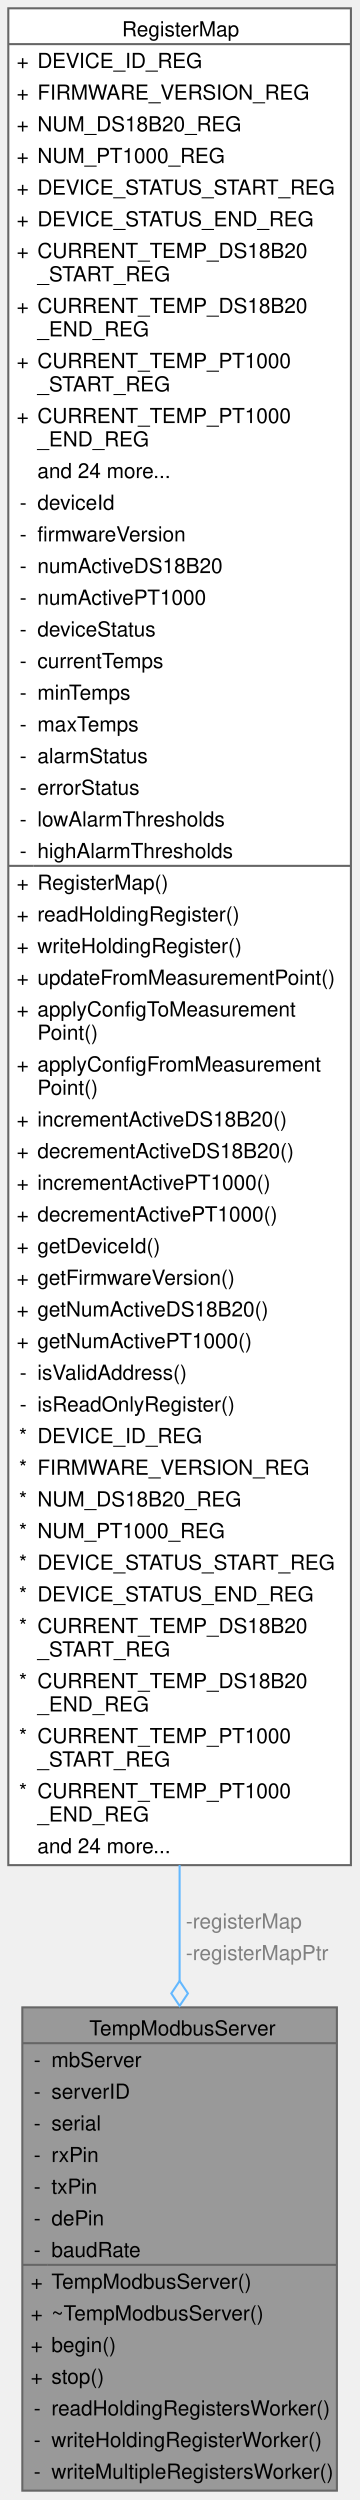
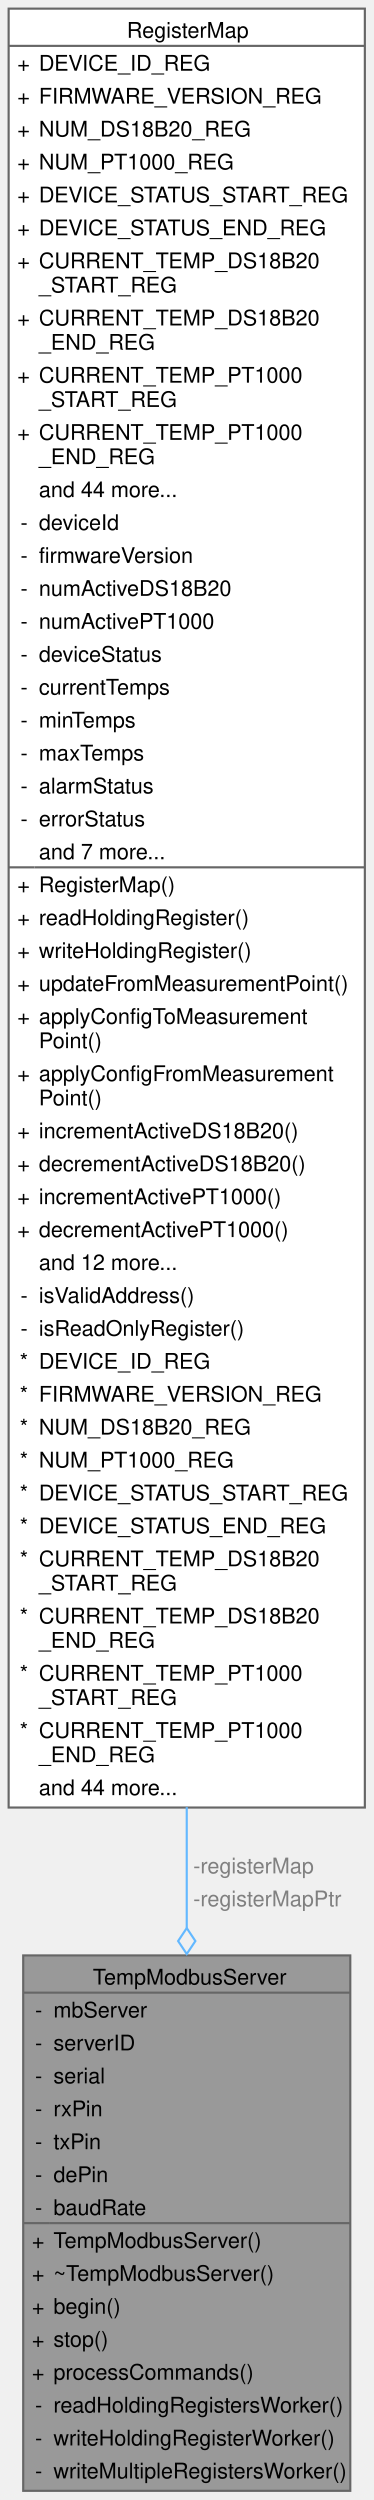
- <svg xmlns="http://www.w3.org/2000/svg" xmlns:xlink="http://www.w3.org/1999/xlink" width="173pt" height="1204pt" viewBox="0.00 0.00 173.00 1204.00">
-   <g id="graph0" class="graph" transform="scale(1 1) rotate(0) translate(4 1199.5)">
+ <svg xmlns="http://www.w3.org/2000/svg" xmlns:xlink="http://www.w3.org/1999/xlink" width="173pt" height="1158pt" viewBox="0.00 0.00 173.00 1158.00">
+   <g id="graph0" class="graph" transform="scale(1 1) rotate(0) translate(4 1153.75)">
    <g id="Node000001" class="node">
      <g id="a_Node000001">
        <a xlink:title="Modbus RTU server implementation for temperature monitoring.">
-           <polygon fill="#999999" stroke="none" points="158.25,-232.75 6.75,-232.75 6.75,0 158.25,0 158.25,-232.75" />
-           <text xml:space="preserve" text-anchor="start" x="39" y="-219.25" font-family="Helvetica,sans-Serif" font-size="10.00">TempModbusServer</text>
+           <polygon fill="#999999" stroke="none" points="158.25,-248 6.75,-248 6.75,0 158.25,0 158.25,-248" />
+           <text xml:space="preserve" text-anchor="start" x="39" y="-234.5" font-family="Helvetica,sans-Serif" font-size="10.00">TempModbusServer</text>
+           <text xml:space="preserve" text-anchor="start" x="12.25" y="-219.25" font-family="Helvetica,sans-Serif" font-size="10.00">-</text>
+           <text xml:space="preserve" text-anchor="start" x="20.75" y="-219.25" font-family="Helvetica,sans-Serif" font-size="10.00">mbServer</text>
          <text xml:space="preserve" text-anchor="start" x="12.25" y="-204" font-family="Helvetica,sans-Serif" font-size="10.00">-</text>
-           <text xml:space="preserve" text-anchor="start" x="20.75" y="-204" font-family="Helvetica,sans-Serif" font-size="10.00">mbServer</text>
+           <text xml:space="preserve" text-anchor="start" x="20.75" y="-204" font-family="Helvetica,sans-Serif" font-size="10.00">serverID</text>
          <text xml:space="preserve" text-anchor="start" x="12.25" y="-188.75" font-family="Helvetica,sans-Serif" font-size="10.00">-</text>
-           <text xml:space="preserve" text-anchor="start" x="20.75" y="-188.75" font-family="Helvetica,sans-Serif" font-size="10.00">serverID</text>
+           <text xml:space="preserve" text-anchor="start" x="20.75" y="-188.75" font-family="Helvetica,sans-Serif" font-size="10.00">serial</text>
          <text xml:space="preserve" text-anchor="start" x="12.25" y="-173.5" font-family="Helvetica,sans-Serif" font-size="10.00">-</text>
-           <text xml:space="preserve" text-anchor="start" x="20.75" y="-173.5" font-family="Helvetica,sans-Serif" font-size="10.00">serial</text>
+           <text xml:space="preserve" text-anchor="start" x="20.75" y="-173.5" font-family="Helvetica,sans-Serif" font-size="10.00">rxPin</text>
          <text xml:space="preserve" text-anchor="start" x="12.25" y="-158.25" font-family="Helvetica,sans-Serif" font-size="10.00">-</text>
-           <text xml:space="preserve" text-anchor="start" x="20.75" y="-158.25" font-family="Helvetica,sans-Serif" font-size="10.00">rxPin</text>
+           <text xml:space="preserve" text-anchor="start" x="20.75" y="-158.25" font-family="Helvetica,sans-Serif" font-size="10.00">txPin</text>
          <text xml:space="preserve" text-anchor="start" x="12.25" y="-143" font-family="Helvetica,sans-Serif" font-size="10.00">-</text>
-           <text xml:space="preserve" text-anchor="start" x="20.75" y="-143" font-family="Helvetica,sans-Serif" font-size="10.00">txPin</text>
+           <text xml:space="preserve" text-anchor="start" x="20.75" y="-143" font-family="Helvetica,sans-Serif" font-size="10.00">dePin</text>
          <text xml:space="preserve" text-anchor="start" x="12.25" y="-127.75" font-family="Helvetica,sans-Serif" font-size="10.00">-</text>
-           <text xml:space="preserve" text-anchor="start" x="20.75" y="-127.75" font-family="Helvetica,sans-Serif" font-size="10.00">dePin</text>
-           <text xml:space="preserve" text-anchor="start" x="12.25" y="-112.5" font-family="Helvetica,sans-Serif" font-size="10.00">-</text>
-           <text xml:space="preserve" text-anchor="start" x="20.75" y="-112.5" font-family="Helvetica,sans-Serif" font-size="10.00">baudRate</text>
+           <text xml:space="preserve" text-anchor="start" x="20.75" y="-127.75" font-family="Helvetica,sans-Serif" font-size="10.00">baudRate</text>
+           <text xml:space="preserve" text-anchor="start" x="10.75" y="-112.5" font-family="Helvetica,sans-Serif" font-size="10.00">+</text>
+           <text xml:space="preserve" text-anchor="start" x="20.75" y="-112.5" font-family="Helvetica,sans-Serif" font-size="10.00">TempModbusServer()</text>
          <text xml:space="preserve" text-anchor="start" x="10.75" y="-97.25" font-family="Helvetica,sans-Serif" font-size="10.00">+</text>
-           <text xml:space="preserve" text-anchor="start" x="20.75" y="-97.25" font-family="Helvetica,sans-Serif" font-size="10.00">TempModbusServer()</text>
+           <text xml:space="preserve" text-anchor="start" x="20.75" y="-97.25" font-family="Helvetica,sans-Serif" font-size="10.00">~TempModbusServer()</text>
          <text xml:space="preserve" text-anchor="start" x="10.75" y="-82" font-family="Helvetica,sans-Serif" font-size="10.00">+</text>
-           <text xml:space="preserve" text-anchor="start" x="20.75" y="-82" font-family="Helvetica,sans-Serif" font-size="10.00">~TempModbusServer()</text>
+           <text xml:space="preserve" text-anchor="start" x="20.75" y="-82" font-family="Helvetica,sans-Serif" font-size="10.00">begin()</text>
          <text xml:space="preserve" text-anchor="start" x="10.75" y="-66.75" font-family="Helvetica,sans-Serif" font-size="10.00">+</text>
-           <text xml:space="preserve" text-anchor="start" x="20.75" y="-66.75" font-family="Helvetica,sans-Serif" font-size="10.00">begin()</text>
+           <text xml:space="preserve" text-anchor="start" x="20.75" y="-66.75" font-family="Helvetica,sans-Serif" font-size="10.00">stop()</text>
          <text xml:space="preserve" text-anchor="start" x="10.75" y="-51.5" font-family="Helvetica,sans-Serif" font-size="10.00">+</text>
-           <text xml:space="preserve" text-anchor="start" x="20.75" y="-51.5" font-family="Helvetica,sans-Serif" font-size="10.00">stop()</text>
+           <text xml:space="preserve" text-anchor="start" x="20.75" y="-51.5" font-family="Helvetica,sans-Serif" font-size="10.00">processCommands()</text>
          <text xml:space="preserve" text-anchor="start" x="12.25" y="-36.25" font-family="Helvetica,sans-Serif" font-size="10.00">-</text>
          <text xml:space="preserve" text-anchor="start" x="20.75" y="-36.25" font-family="Helvetica,sans-Serif" font-size="10.00">readHoldingRegistersWorker()</text>
          <text xml:space="preserve" text-anchor="start" x="12.25" y="-21" font-family="Helvetica,sans-Serif" font-size="10.00">-</text>
          <text xml:space="preserve" text-anchor="start" x="20.75" y="-21" font-family="Helvetica,sans-Serif" font-size="10.00">writeHoldingRegisterWorker()</text>
          <text xml:space="preserve" text-anchor="start" x="12.25" y="-5.75" font-family="Helvetica,sans-Serif" font-size="10.00">-</text>
          <text xml:space="preserve" text-anchor="start" x="20.75" y="-5.75" font-family="Helvetica,sans-Serif" font-size="10.00">writeMultipleRegistersWorker()</text>
-           <polygon fill="#666666" stroke="#666666" points="6.75,-215.5 6.75,-215.5 158.25,-215.5 158.25,-215.5 6.75,-215.5" />
-           <polygon fill="#666666" stroke="#666666" points="6.75,-108.75 6.75,-108.75 18.75,-108.75 18.75,-108.75 6.75,-108.75" />
-           <polygon fill="#666666" stroke="#666666" points="18.75,-108.75 18.75,-108.75 158.25,-108.75 158.25,-108.75 18.75,-108.75" />
-           <polygon fill="none" stroke="#666666" points="6.75,0 6.75,-232.75 158.25,-232.75 158.25,0 6.75,0" />
+           <polygon fill="#666666" stroke="#666666" points="6.75,-230.75 6.75,-230.75 158.25,-230.75 158.25,-230.75 6.75,-230.75" />
+           <polygon fill="#666666" stroke="#666666" points="6.75,-124 6.75,-124 18.75,-124 18.75,-124 6.75,-124" />
+           <polygon fill="#666666" stroke="#666666" points="18.75,-124 18.75,-124 158.25,-124 158.25,-124 18.75,-124" />
+           <polygon fill="none" stroke="#666666" points="6.75,0 6.75,-248 158.25,-248 158.25,0 6.75,0" />
        </a>
      </g>
    </g>
    <g id="Node000002" class="node">
      <g id="a_Node000002">
        <a xlink:href="class_register_map.html" target="_top" xlink:title="Manages Modbus register mapping for temperature monitoring.">
-           <polygon fill="white" stroke="none" points="165,-1195.5 0,-1195.5 0,-301.25 165,-301.25 165,-1195.5" />
-           <text xml:space="preserve" text-anchor="start" x="54.75" y="-1182" font-family="Helvetica,sans-Serif" font-size="10.00">RegisterMap</text>
-           <text xml:space="preserve" text-anchor="start" x="4" y="-1166.75" font-family="Helvetica,sans-Serif" font-size="10.00">+</text>
-           <text xml:space="preserve" text-anchor="start" x="14" y="-1166.75" font-family="Helvetica,sans-Serif" font-size="10.00">DEVICE_ID_REG</text>
-           <text xml:space="preserve" text-anchor="start" x="4" y="-1151.5" font-family="Helvetica,sans-Serif" font-size="10.00">+</text>
-           <text xml:space="preserve" text-anchor="start" x="14" y="-1151.5" font-family="Helvetica,sans-Serif" font-size="10.00">FIRMWARE_VERSION_REG</text>
-           <text xml:space="preserve" text-anchor="start" x="4" y="-1136.25" font-family="Helvetica,sans-Serif" font-size="10.00">+</text>
-           <text xml:space="preserve" text-anchor="start" x="14" y="-1136.25" font-family="Helvetica,sans-Serif" font-size="10.00">NUM_DS18B20_REG</text>
+           <polygon fill="white" stroke="none" points="165,-1149.75 0,-1149.75 0,-316.5 165,-316.5 165,-1149.75" />
+           <text xml:space="preserve" text-anchor="start" x="54.75" y="-1136.25" font-family="Helvetica,sans-Serif" font-size="10.00">RegisterMap</text>
          <text xml:space="preserve" text-anchor="start" x="4" y="-1121" font-family="Helvetica,sans-Serif" font-size="10.00">+</text>
-           <text xml:space="preserve" text-anchor="start" x="14" y="-1121" font-family="Helvetica,sans-Serif" font-size="10.00">NUM_PT1000_REG</text>
+           <text xml:space="preserve" text-anchor="start" x="14" y="-1121" font-family="Helvetica,sans-Serif" font-size="10.00">DEVICE_ID_REG</text>
          <text xml:space="preserve" text-anchor="start" x="4" y="-1105.75" font-family="Helvetica,sans-Serif" font-size="10.00">+</text>
-           <text xml:space="preserve" text-anchor="start" x="14" y="-1105.75" font-family="Helvetica,sans-Serif" font-size="10.00">DEVICE_STATUS_START_REG</text>
+           <text xml:space="preserve" text-anchor="start" x="14" y="-1105.75" font-family="Helvetica,sans-Serif" font-size="10.00">FIRMWARE_VERSION_REG</text>
          <text xml:space="preserve" text-anchor="start" x="4" y="-1090.5" font-family="Helvetica,sans-Serif" font-size="10.00">+</text>
-           <text xml:space="preserve" text-anchor="start" x="14" y="-1090.5" font-family="Helvetica,sans-Serif" font-size="10.00">DEVICE_STATUS_END_REG</text>
+           <text xml:space="preserve" text-anchor="start" x="14" y="-1090.5" font-family="Helvetica,sans-Serif" font-size="10.00">NUM_DS18B20_REG</text>
          <text xml:space="preserve" text-anchor="start" x="4" y="-1075.25" font-family="Helvetica,sans-Serif" font-size="10.00">+</text>
-           <text xml:space="preserve" text-anchor="start" x="14" y="-1075.25" font-family="Helvetica,sans-Serif" font-size="10.00">CURRENT_TEMP_DS18B20</text>
-           <text xml:space="preserve" text-anchor="start" x="14" y="-1064" font-family="Helvetica,sans-Serif" font-size="10.00">_START_REG</text>
-           <text xml:space="preserve" text-anchor="start" x="4" y="-1048.75" font-family="Helvetica,sans-Serif" font-size="10.00">+</text>
-           <text xml:space="preserve" text-anchor="start" x="14" y="-1048.75" font-family="Helvetica,sans-Serif" font-size="10.00">CURRENT_TEMP_DS18B20</text>
-           <text xml:space="preserve" text-anchor="start" x="14" y="-1037.5" font-family="Helvetica,sans-Serif" font-size="10.00">_END_REG</text>
-           <text xml:space="preserve" text-anchor="start" x="4" y="-1022.25" font-family="Helvetica,sans-Serif" font-size="10.00">+</text>
-           <text xml:space="preserve" text-anchor="start" x="14" y="-1022.25" font-family="Helvetica,sans-Serif" font-size="10.00">CURRENT_TEMP_PT1000</text>
-           <text xml:space="preserve" text-anchor="start" x="14" y="-1011" font-family="Helvetica,sans-Serif" font-size="10.00">_START_REG</text>
-           <text xml:space="preserve" text-anchor="start" x="4" y="-995.75" font-family="Helvetica,sans-Serif" font-size="10.00">+</text>
-           <text xml:space="preserve" text-anchor="start" x="14" y="-995.75" font-family="Helvetica,sans-Serif" font-size="10.00">CURRENT_TEMP_PT1000</text>
-           <text xml:space="preserve" text-anchor="start" x="14" y="-984.5" font-family="Helvetica,sans-Serif" font-size="10.00">_END_REG</text>
-           <text xml:space="preserve" text-anchor="start" x="14" y="-969.25" font-family="Helvetica,sans-Serif" font-size="10.00">and 24 more...</text>
-           <text xml:space="preserve" text-anchor="start" x="5.5" y="-954" font-family="Helvetica,sans-Serif" font-size="10.00">-</text>
-           <text xml:space="preserve" text-anchor="start" x="14" y="-954" font-family="Helvetica,sans-Serif" font-size="10.00">deviceId</text>
-           <text xml:space="preserve" text-anchor="start" x="5.5" y="-938.75" font-family="Helvetica,sans-Serif" font-size="10.00">-</text>
-           <text xml:space="preserve" text-anchor="start" x="14" y="-938.75" font-family="Helvetica,sans-Serif" font-size="10.00">firmwareVersion</text>
-           <text xml:space="preserve" text-anchor="start" x="5.5" y="-923.5" font-family="Helvetica,sans-Serif" font-size="10.00">-</text>
-           <text xml:space="preserve" text-anchor="start" x="14" y="-923.5" font-family="Helvetica,sans-Serif" font-size="10.00">numActiveDS18B20</text>
+           <text xml:space="preserve" text-anchor="start" x="14" y="-1075.25" font-family="Helvetica,sans-Serif" font-size="10.00">NUM_PT1000_REG</text>
+           <text xml:space="preserve" text-anchor="start" x="4" y="-1060" font-family="Helvetica,sans-Serif" font-size="10.00">+</text>
+           <text xml:space="preserve" text-anchor="start" x="14" y="-1060" font-family="Helvetica,sans-Serif" font-size="10.00">DEVICE_STATUS_START_REG</text>
+           <text xml:space="preserve" text-anchor="start" x="4" y="-1044.75" font-family="Helvetica,sans-Serif" font-size="10.00">+</text>
+           <text xml:space="preserve" text-anchor="start" x="14" y="-1044.75" font-family="Helvetica,sans-Serif" font-size="10.00">DEVICE_STATUS_END_REG</text>
+           <text xml:space="preserve" text-anchor="start" x="4" y="-1029.5" font-family="Helvetica,sans-Serif" font-size="10.00">+</text>
+           <text xml:space="preserve" text-anchor="start" x="14" y="-1029.5" font-family="Helvetica,sans-Serif" font-size="10.00">CURRENT_TEMP_DS18B20</text>
+           <text xml:space="preserve" text-anchor="start" x="14" y="-1018.25" font-family="Helvetica,sans-Serif" font-size="10.00">_START_REG</text>
+           <text xml:space="preserve" text-anchor="start" x="4" y="-1003" font-family="Helvetica,sans-Serif" font-size="10.00">+</text>
+           <text xml:space="preserve" text-anchor="start" x="14" y="-1003" font-family="Helvetica,sans-Serif" font-size="10.00">CURRENT_TEMP_DS18B20</text>
+           <text xml:space="preserve" text-anchor="start" x="14" y="-991.75" font-family="Helvetica,sans-Serif" font-size="10.00">_END_REG</text>
+           <text xml:space="preserve" text-anchor="start" x="4" y="-976.5" font-family="Helvetica,sans-Serif" font-size="10.00">+</text>
+           <text xml:space="preserve" text-anchor="start" x="14" y="-976.5" font-family="Helvetica,sans-Serif" font-size="10.00">CURRENT_TEMP_PT1000</text>
+           <text xml:space="preserve" text-anchor="start" x="14" y="-965.25" font-family="Helvetica,sans-Serif" font-size="10.00">_START_REG</text>
+           <text xml:space="preserve" text-anchor="start" x="4" y="-950" font-family="Helvetica,sans-Serif" font-size="10.00">+</text>
+           <text xml:space="preserve" text-anchor="start" x="14" y="-950" font-family="Helvetica,sans-Serif" font-size="10.00">CURRENT_TEMP_PT1000</text>
+           <text xml:space="preserve" text-anchor="start" x="14" y="-938.75" font-family="Helvetica,sans-Serif" font-size="10.00">_END_REG</text>
+           <text xml:space="preserve" text-anchor="start" x="14" y="-923.5" font-family="Helvetica,sans-Serif" font-size="10.00">and 44 more...</text>
          <text xml:space="preserve" text-anchor="start" x="5.5" y="-908.25" font-family="Helvetica,sans-Serif" font-size="10.00">-</text>
-           <text xml:space="preserve" text-anchor="start" x="14" y="-908.25" font-family="Helvetica,sans-Serif" font-size="10.00">numActivePT1000</text>
+           <text xml:space="preserve" text-anchor="start" x="14" y="-908.25" font-family="Helvetica,sans-Serif" font-size="10.00">deviceId</text>
          <text xml:space="preserve" text-anchor="start" x="5.5" y="-893" font-family="Helvetica,sans-Serif" font-size="10.00">-</text>
-           <text xml:space="preserve" text-anchor="start" x="14" y="-893" font-family="Helvetica,sans-Serif" font-size="10.00">deviceStatus</text>
+           <text xml:space="preserve" text-anchor="start" x="14" y="-893" font-family="Helvetica,sans-Serif" font-size="10.00">firmwareVersion</text>
          <text xml:space="preserve" text-anchor="start" x="5.5" y="-877.75" font-family="Helvetica,sans-Serif" font-size="10.00">-</text>
-           <text xml:space="preserve" text-anchor="start" x="14" y="-877.75" font-family="Helvetica,sans-Serif" font-size="10.00">currentTemps</text>
+           <text xml:space="preserve" text-anchor="start" x="14" y="-877.75" font-family="Helvetica,sans-Serif" font-size="10.00">numActiveDS18B20</text>
          <text xml:space="preserve" text-anchor="start" x="5.5" y="-862.5" font-family="Helvetica,sans-Serif" font-size="10.00">-</text>
-           <text xml:space="preserve" text-anchor="start" x="14" y="-862.5" font-family="Helvetica,sans-Serif" font-size="10.00">minTemps</text>
+           <text xml:space="preserve" text-anchor="start" x="14" y="-862.5" font-family="Helvetica,sans-Serif" font-size="10.00">numActivePT1000</text>
          <text xml:space="preserve" text-anchor="start" x="5.5" y="-847.25" font-family="Helvetica,sans-Serif" font-size="10.00">-</text>
-           <text xml:space="preserve" text-anchor="start" x="14" y="-847.25" font-family="Helvetica,sans-Serif" font-size="10.00">maxTemps</text>
+           <text xml:space="preserve" text-anchor="start" x="14" y="-847.25" font-family="Helvetica,sans-Serif" font-size="10.00">deviceStatus</text>
          <text xml:space="preserve" text-anchor="start" x="5.5" y="-832" font-family="Helvetica,sans-Serif" font-size="10.00">-</text>
-           <text xml:space="preserve" text-anchor="start" x="14" y="-832" font-family="Helvetica,sans-Serif" font-size="10.00">alarmStatus</text>
+           <text xml:space="preserve" text-anchor="start" x="14" y="-832" font-family="Helvetica,sans-Serif" font-size="10.00">currentTemps</text>
          <text xml:space="preserve" text-anchor="start" x="5.5" y="-816.75" font-family="Helvetica,sans-Serif" font-size="10.00">-</text>
-           <text xml:space="preserve" text-anchor="start" x="14" y="-816.75" font-family="Helvetica,sans-Serif" font-size="10.00">errorStatus</text>
+           <text xml:space="preserve" text-anchor="start" x="14" y="-816.75" font-family="Helvetica,sans-Serif" font-size="10.00">minTemps</text>
          <text xml:space="preserve" text-anchor="start" x="5.5" y="-801.5" font-family="Helvetica,sans-Serif" font-size="10.00">-</text>
-           <text xml:space="preserve" text-anchor="start" x="14" y="-801.5" font-family="Helvetica,sans-Serif" font-size="10.00">lowAlarmThresholds</text>
+           <text xml:space="preserve" text-anchor="start" x="14" y="-801.5" font-family="Helvetica,sans-Serif" font-size="10.00">maxTemps</text>
          <text xml:space="preserve" text-anchor="start" x="5.5" y="-786.25" font-family="Helvetica,sans-Serif" font-size="10.00">-</text>
-           <text xml:space="preserve" text-anchor="start" x="14" y="-786.25" font-family="Helvetica,sans-Serif" font-size="10.00">highAlarmThresholds</text>
-           <text xml:space="preserve" text-anchor="start" x="4" y="-771" font-family="Helvetica,sans-Serif" font-size="10.00">+</text>
-           <text xml:space="preserve" text-anchor="start" x="14" y="-771" font-family="Helvetica,sans-Serif" font-size="10.00">RegisterMap()</text>
-           <text xml:space="preserve" text-anchor="start" x="4" y="-755.75" font-family="Helvetica,sans-Serif" font-size="10.00">+</text>
-           <text xml:space="preserve" text-anchor="start" x="14" y="-755.75" font-family="Helvetica,sans-Serif" font-size="10.00">readHoldingRegister()</text>
+           <text xml:space="preserve" text-anchor="start" x="14" y="-786.25" font-family="Helvetica,sans-Serif" font-size="10.00">alarmStatus</text>
+           <text xml:space="preserve" text-anchor="start" x="5.5" y="-771" font-family="Helvetica,sans-Serif" font-size="10.00">-</text>
+           <text xml:space="preserve" text-anchor="start" x="14" y="-771" font-family="Helvetica,sans-Serif" font-size="10.00">errorStatus</text>
+           <text xml:space="preserve" text-anchor="start" x="14" y="-755.75" font-family="Helvetica,sans-Serif" font-size="10.00">and 7 more...</text>
          <text xml:space="preserve" text-anchor="start" x="4" y="-740.5" font-family="Helvetica,sans-Serif" font-size="10.00">+</text>
-           <text xml:space="preserve" text-anchor="start" x="14" y="-740.5" font-family="Helvetica,sans-Serif" font-size="10.00">writeHoldingRegister()</text>
+           <text xml:space="preserve" text-anchor="start" x="14" y="-740.5" font-family="Helvetica,sans-Serif" font-size="10.00">RegisterMap()</text>
          <text xml:space="preserve" text-anchor="start" x="4" y="-725.25" font-family="Helvetica,sans-Serif" font-size="10.00">+</text>
-           <text xml:space="preserve" text-anchor="start" x="14" y="-725.25" font-family="Helvetica,sans-Serif" font-size="10.00">updateFromMeasurementPoint()</text>
+           <text xml:space="preserve" text-anchor="start" x="14" y="-725.25" font-family="Helvetica,sans-Serif" font-size="10.00">readHoldingRegister()</text>
          <text xml:space="preserve" text-anchor="start" x="4" y="-710" font-family="Helvetica,sans-Serif" font-size="10.00">+</text>
-           <text xml:space="preserve" text-anchor="start" x="14" y="-710" font-family="Helvetica,sans-Serif" font-size="10.00">applyConfigToMeasurement</text>
-           <text xml:space="preserve" text-anchor="start" x="14" y="-698.75" font-family="Helvetica,sans-Serif" font-size="10.00">Point()</text>
-           <text xml:space="preserve" text-anchor="start" x="4" y="-683.5" font-family="Helvetica,sans-Serif" font-size="10.00">+</text>
-           <text xml:space="preserve" text-anchor="start" x="14" y="-683.5" font-family="Helvetica,sans-Serif" font-size="10.00">applyConfigFromMeasurement</text>
-           <text xml:space="preserve" text-anchor="start" x="14" y="-672.25" font-family="Helvetica,sans-Serif" font-size="10.00">Point()</text>
-           <text xml:space="preserve" text-anchor="start" x="4" y="-657" font-family="Helvetica,sans-Serif" font-size="10.00">+</text>
-           <text xml:space="preserve" text-anchor="start" x="14" y="-657" font-family="Helvetica,sans-Serif" font-size="10.00">incrementActiveDS18B20()</text>
-           <text xml:space="preserve" text-anchor="start" x="4" y="-641.75" font-family="Helvetica,sans-Serif" font-size="10.00">+</text>
-           <text xml:space="preserve" text-anchor="start" x="14" y="-641.75" font-family="Helvetica,sans-Serif" font-size="10.00">decrementActiveDS18B20()</text>
+           <text xml:space="preserve" text-anchor="start" x="14" y="-710" font-family="Helvetica,sans-Serif" font-size="10.00">writeHoldingRegister()</text>
+           <text xml:space="preserve" text-anchor="start" x="4" y="-694.75" font-family="Helvetica,sans-Serif" font-size="10.00">+</text>
+           <text xml:space="preserve" text-anchor="start" x="14" y="-694.75" font-family="Helvetica,sans-Serif" font-size="10.00">updateFromMeasurementPoint()</text>
+           <text xml:space="preserve" text-anchor="start" x="4" y="-679.5" font-family="Helvetica,sans-Serif" font-size="10.00">+</text>
+           <text xml:space="preserve" text-anchor="start" x="14" y="-679.5" font-family="Helvetica,sans-Serif" font-size="10.00">applyConfigToMeasurement</text>
+           <text xml:space="preserve" text-anchor="start" x="14" y="-668.25" font-family="Helvetica,sans-Serif" font-size="10.00">Point()</text>
+           <text xml:space="preserve" text-anchor="start" x="4" y="-653" font-family="Helvetica,sans-Serif" font-size="10.00">+</text>
+           <text xml:space="preserve" text-anchor="start" x="14" y="-653" font-family="Helvetica,sans-Serif" font-size="10.00">applyConfigFromMeasurement</text>
+           <text xml:space="preserve" text-anchor="start" x="14" y="-641.75" font-family="Helvetica,sans-Serif" font-size="10.00">Point()</text>
          <text xml:space="preserve" text-anchor="start" x="4" y="-626.5" font-family="Helvetica,sans-Serif" font-size="10.00">+</text>
-           <text xml:space="preserve" text-anchor="start" x="14" y="-626.5" font-family="Helvetica,sans-Serif" font-size="10.00">incrementActivePT1000()</text>
+           <text xml:space="preserve" text-anchor="start" x="14" y="-626.5" font-family="Helvetica,sans-Serif" font-size="10.00">incrementActiveDS18B20()</text>
          <text xml:space="preserve" text-anchor="start" x="4" y="-611.25" font-family="Helvetica,sans-Serif" font-size="10.00">+</text>
-           <text xml:space="preserve" text-anchor="start" x="14" y="-611.25" font-family="Helvetica,sans-Serif" font-size="10.00">decrementActivePT1000()</text>
+           <text xml:space="preserve" text-anchor="start" x="14" y="-611.25" font-family="Helvetica,sans-Serif" font-size="10.00">decrementActiveDS18B20()</text>
          <text xml:space="preserve" text-anchor="start" x="4" y="-596" font-family="Helvetica,sans-Serif" font-size="10.00">+</text>
-           <text xml:space="preserve" text-anchor="start" x="14" y="-596" font-family="Helvetica,sans-Serif" font-size="10.00">getDeviceId()</text>
+           <text xml:space="preserve" text-anchor="start" x="14" y="-596" font-family="Helvetica,sans-Serif" font-size="10.00">incrementActivePT1000()</text>
          <text xml:space="preserve" text-anchor="start" x="4" y="-580.75" font-family="Helvetica,sans-Serif" font-size="10.00">+</text>
-           <text xml:space="preserve" text-anchor="start" x="14" y="-580.75" font-family="Helvetica,sans-Serif" font-size="10.00">getFirmwareVersion()</text>
-           <text xml:space="preserve" text-anchor="start" x="4" y="-565.5" font-family="Helvetica,sans-Serif" font-size="10.00">+</text>
-           <text xml:space="preserve" text-anchor="start" x="14" y="-565.5" font-family="Helvetica,sans-Serif" font-size="10.00">getNumActiveDS18B20()</text>
-           <text xml:space="preserve" text-anchor="start" x="4" y="-550.25" font-family="Helvetica,sans-Serif" font-size="10.00">+</text>
-           <text xml:space="preserve" text-anchor="start" x="14" y="-550.25" font-family="Helvetica,sans-Serif" font-size="10.00">getNumActivePT1000()</text>
+           <text xml:space="preserve" text-anchor="start" x="14" y="-580.75" font-family="Helvetica,sans-Serif" font-size="10.00">decrementActivePT1000()</text>
+           <text xml:space="preserve" text-anchor="start" x="14" y="-565.5" font-family="Helvetica,sans-Serif" font-size="10.00">and 12 more...</text>
+           <text xml:space="preserve" text-anchor="start" x="5.5" y="-550.25" font-family="Helvetica,sans-Serif" font-size="10.00">-</text>
+           <text xml:space="preserve" text-anchor="start" x="14" y="-550.25" font-family="Helvetica,sans-Serif" font-size="10.00">isValidAddress()</text>
          <text xml:space="preserve" text-anchor="start" x="5.5" y="-535" font-family="Helvetica,sans-Serif" font-size="10.00">-</text>
-           <text xml:space="preserve" text-anchor="start" x="14" y="-535" font-family="Helvetica,sans-Serif" font-size="10.00">isValidAddress()</text>
-           <text xml:space="preserve" text-anchor="start" x="5.5" y="-519.75" font-family="Helvetica,sans-Serif" font-size="10.00">-</text>
-           <text xml:space="preserve" text-anchor="start" x="14" y="-519.75" font-family="Helvetica,sans-Serif" font-size="10.00">isReadOnlyRegister()</text>
+           <text xml:space="preserve" text-anchor="start" x="14" y="-535" font-family="Helvetica,sans-Serif" font-size="10.00">isReadOnlyRegister()</text>
+           <text xml:space="preserve" text-anchor="start" x="5.12" y="-519.75" font-family="Helvetica,sans-Serif" font-size="10.00">*</text>
+           <text xml:space="preserve" text-anchor="start" x="14" y="-519.75" font-family="Helvetica,sans-Serif" font-size="10.00">DEVICE_ID_REG</text>
          <text xml:space="preserve" text-anchor="start" x="5.12" y="-504.5" font-family="Helvetica,sans-Serif" font-size="10.00">*</text>
-           <text xml:space="preserve" text-anchor="start" x="14" y="-504.5" font-family="Helvetica,sans-Serif" font-size="10.00">DEVICE_ID_REG</text>
+           <text xml:space="preserve" text-anchor="start" x="14" y="-504.5" font-family="Helvetica,sans-Serif" font-size="10.00">FIRMWARE_VERSION_REG</text>
          <text xml:space="preserve" text-anchor="start" x="5.12" y="-489.25" font-family="Helvetica,sans-Serif" font-size="10.00">*</text>
-           <text xml:space="preserve" text-anchor="start" x="14" y="-489.25" font-family="Helvetica,sans-Serif" font-size="10.00">FIRMWARE_VERSION_REG</text>
+           <text xml:space="preserve" text-anchor="start" x="14" y="-489.25" font-family="Helvetica,sans-Serif" font-size="10.00">NUM_DS18B20_REG</text>
          <text xml:space="preserve" text-anchor="start" x="5.12" y="-474" font-family="Helvetica,sans-Serif" font-size="10.00">*</text>
-           <text xml:space="preserve" text-anchor="start" x="14" y="-474" font-family="Helvetica,sans-Serif" font-size="10.00">NUM_DS18B20_REG</text>
+           <text xml:space="preserve" text-anchor="start" x="14" y="-474" font-family="Helvetica,sans-Serif" font-size="10.00">NUM_PT1000_REG</text>
          <text xml:space="preserve" text-anchor="start" x="5.12" y="-458.75" font-family="Helvetica,sans-Serif" font-size="10.00">*</text>
-           <text xml:space="preserve" text-anchor="start" x="14" y="-458.75" font-family="Helvetica,sans-Serif" font-size="10.00">NUM_PT1000_REG</text>
+           <text xml:space="preserve" text-anchor="start" x="14" y="-458.75" font-family="Helvetica,sans-Serif" font-size="10.00">DEVICE_STATUS_START_REG</text>
          <text xml:space="preserve" text-anchor="start" x="5.12" y="-443.5" font-family="Helvetica,sans-Serif" font-size="10.00">*</text>
-           <text xml:space="preserve" text-anchor="start" x="14" y="-443.5" font-family="Helvetica,sans-Serif" font-size="10.00">DEVICE_STATUS_START_REG</text>
+           <text xml:space="preserve" text-anchor="start" x="14" y="-443.5" font-family="Helvetica,sans-Serif" font-size="10.00">DEVICE_STATUS_END_REG</text>
          <text xml:space="preserve" text-anchor="start" x="5.12" y="-428.25" font-family="Helvetica,sans-Serif" font-size="10.00">*</text>
-           <text xml:space="preserve" text-anchor="start" x="14" y="-428.25" font-family="Helvetica,sans-Serif" font-size="10.00">DEVICE_STATUS_END_REG</text>
-           <text xml:space="preserve" text-anchor="start" x="5.12" y="-413" font-family="Helvetica,sans-Serif" font-size="10.00">*</text>
-           <text xml:space="preserve" text-anchor="start" x="14" y="-413" font-family="Helvetica,sans-Serif" font-size="10.00">CURRENT_TEMP_DS18B20</text>
-           <text xml:space="preserve" text-anchor="start" x="14" y="-401.75" font-family="Helvetica,sans-Serif" font-size="10.00">_START_REG</text>
-           <text xml:space="preserve" text-anchor="start" x="5.12" y="-386.5" font-family="Helvetica,sans-Serif" font-size="10.00">*</text>
-           <text xml:space="preserve" text-anchor="start" x="14" y="-386.5" font-family="Helvetica,sans-Serif" font-size="10.00">CURRENT_TEMP_DS18B20</text>
-           <text xml:space="preserve" text-anchor="start" x="14" y="-375.25" font-family="Helvetica,sans-Serif" font-size="10.00">_END_REG</text>
-           <text xml:space="preserve" text-anchor="start" x="5.12" y="-360" font-family="Helvetica,sans-Serif" font-size="10.00">*</text>
-           <text xml:space="preserve" text-anchor="start" x="14" y="-360" font-family="Helvetica,sans-Serif" font-size="10.00">CURRENT_TEMP_PT1000</text>
-           <text xml:space="preserve" text-anchor="start" x="14" y="-348.75" font-family="Helvetica,sans-Serif" font-size="10.00">_START_REG</text>
-           <text xml:space="preserve" text-anchor="start" x="5.12" y="-333.5" font-family="Helvetica,sans-Serif" font-size="10.00">*</text>
-           <text xml:space="preserve" text-anchor="start" x="14" y="-333.5" font-family="Helvetica,sans-Serif" font-size="10.00">CURRENT_TEMP_PT1000</text>
-           <text xml:space="preserve" text-anchor="start" x="14" y="-322.25" font-family="Helvetica,sans-Serif" font-size="10.00">_END_REG</text>
-           <text xml:space="preserve" text-anchor="start" x="14" y="-307" font-family="Helvetica,sans-Serif" font-size="10.00">and 24 more...</text>
-           <polygon fill="#666666" stroke="#666666" points="0,-1178.25 0,-1178.25 165,-1178.25 165,-1178.25 0,-1178.25" />
-           <polygon fill="#666666" stroke="#666666" points="0,-782.5 0,-782.5 12,-782.5 12,-782.5 0,-782.5" />
-           <polygon fill="#666666" stroke="#666666" points="12,-782.5 12,-782.5 165,-782.5 165,-782.5 12,-782.5" />
-           <polygon fill="none" stroke="#666666" points="0,-301.25 0,-1195.5 165,-1195.5 165,-301.25 0,-301.25" />
+           <text xml:space="preserve" text-anchor="start" x="14" y="-428.25" font-family="Helvetica,sans-Serif" font-size="10.00">CURRENT_TEMP_DS18B20</text>
+           <text xml:space="preserve" text-anchor="start" x="14" y="-417" font-family="Helvetica,sans-Serif" font-size="10.00">_START_REG</text>
+           <text xml:space="preserve" text-anchor="start" x="5.12" y="-401.75" font-family="Helvetica,sans-Serif" font-size="10.00">*</text>
+           <text xml:space="preserve" text-anchor="start" x="14" y="-401.75" font-family="Helvetica,sans-Serif" font-size="10.00">CURRENT_TEMP_DS18B20</text>
+           <text xml:space="preserve" text-anchor="start" x="14" y="-390.5" font-family="Helvetica,sans-Serif" font-size="10.00">_END_REG</text>
+           <text xml:space="preserve" text-anchor="start" x="5.12" y="-375.25" font-family="Helvetica,sans-Serif" font-size="10.00">*</text>
+           <text xml:space="preserve" text-anchor="start" x="14" y="-375.25" font-family="Helvetica,sans-Serif" font-size="10.00">CURRENT_TEMP_PT1000</text>
+           <text xml:space="preserve" text-anchor="start" x="14" y="-364" font-family="Helvetica,sans-Serif" font-size="10.00">_START_REG</text>
+           <text xml:space="preserve" text-anchor="start" x="5.12" y="-348.75" font-family="Helvetica,sans-Serif" font-size="10.00">*</text>
+           <text xml:space="preserve" text-anchor="start" x="14" y="-348.75" font-family="Helvetica,sans-Serif" font-size="10.00">CURRENT_TEMP_PT1000</text>
+           <text xml:space="preserve" text-anchor="start" x="14" y="-337.5" font-family="Helvetica,sans-Serif" font-size="10.00">_END_REG</text>
+           <text xml:space="preserve" text-anchor="start" x="14" y="-322.25" font-family="Helvetica,sans-Serif" font-size="10.00">and 44 more...</text>
+           <polygon fill="#666666" stroke="#666666" points="0,-1132.5 0,-1132.5 165,-1132.5 165,-1132.5 0,-1132.5" />
+           <polygon fill="#666666" stroke="#666666" points="0,-752 0,-752 12,-752 12,-752 0,-752" />
+           <polygon fill="#666666" stroke="#666666" points="12,-752 12,-752 165,-752 165,-752 12,-752" />
+           <polygon fill="none" stroke="#666666" points="0,-316.5 0,-1149.75 165,-1149.75 165,-316.5 0,-316.5" />
        </a>
      </g>
    </g>
    <g id="edge1_Node000001_Node000002" class="edge">
      <g id="a_edge1_Node000001_Node000002">
        <a xlink:title=" ">
-           <path fill="none" stroke="#63b8ff" d="M82.5,-301.29C82.5,-281.72 82.5,-262.96 82.5,-245.42" />
-           <polygon fill="none" stroke="#63b8ff" points="82.5,-245.46 78.5,-239.46 82.5,-233.46 86.5,-239.46 82.5,-245.46" />
+           <path fill="none" stroke="#63b8ff" d="M82.5,-316.68C82.5,-297.19 82.5,-278.41 82.5,-260.74" />
+           <polygon fill="none" stroke="#63b8ff" points="82.5,-260.66 78.5,-254.66 82.5,-248.66 86.5,-254.66 82.5,-260.66" />
        </a>
      </g>
-       <text xml:space="preserve" text-anchor="start" x="85.5" y="-270.75" font-family="Helvetica,sans-Serif" font-size="10.00" fill="grey">-registerMap</text>
-       <text xml:space="preserve" text-anchor="start" x="85.5" y="-255.5" font-family="Helvetica,sans-Serif" font-size="10.00" fill="grey">-registerMapPtr</text>
+       <text xml:space="preserve" text-anchor="start" x="85.5" y="-286" font-family="Helvetica,sans-Serif" font-size="10.00" fill="grey">-registerMap</text>
+       <text xml:space="preserve" text-anchor="start" x="85.5" y="-270.75" font-family="Helvetica,sans-Serif" font-size="10.00" fill="grey">-registerMapPtr</text>
    </g>
  </g>
</svg>
